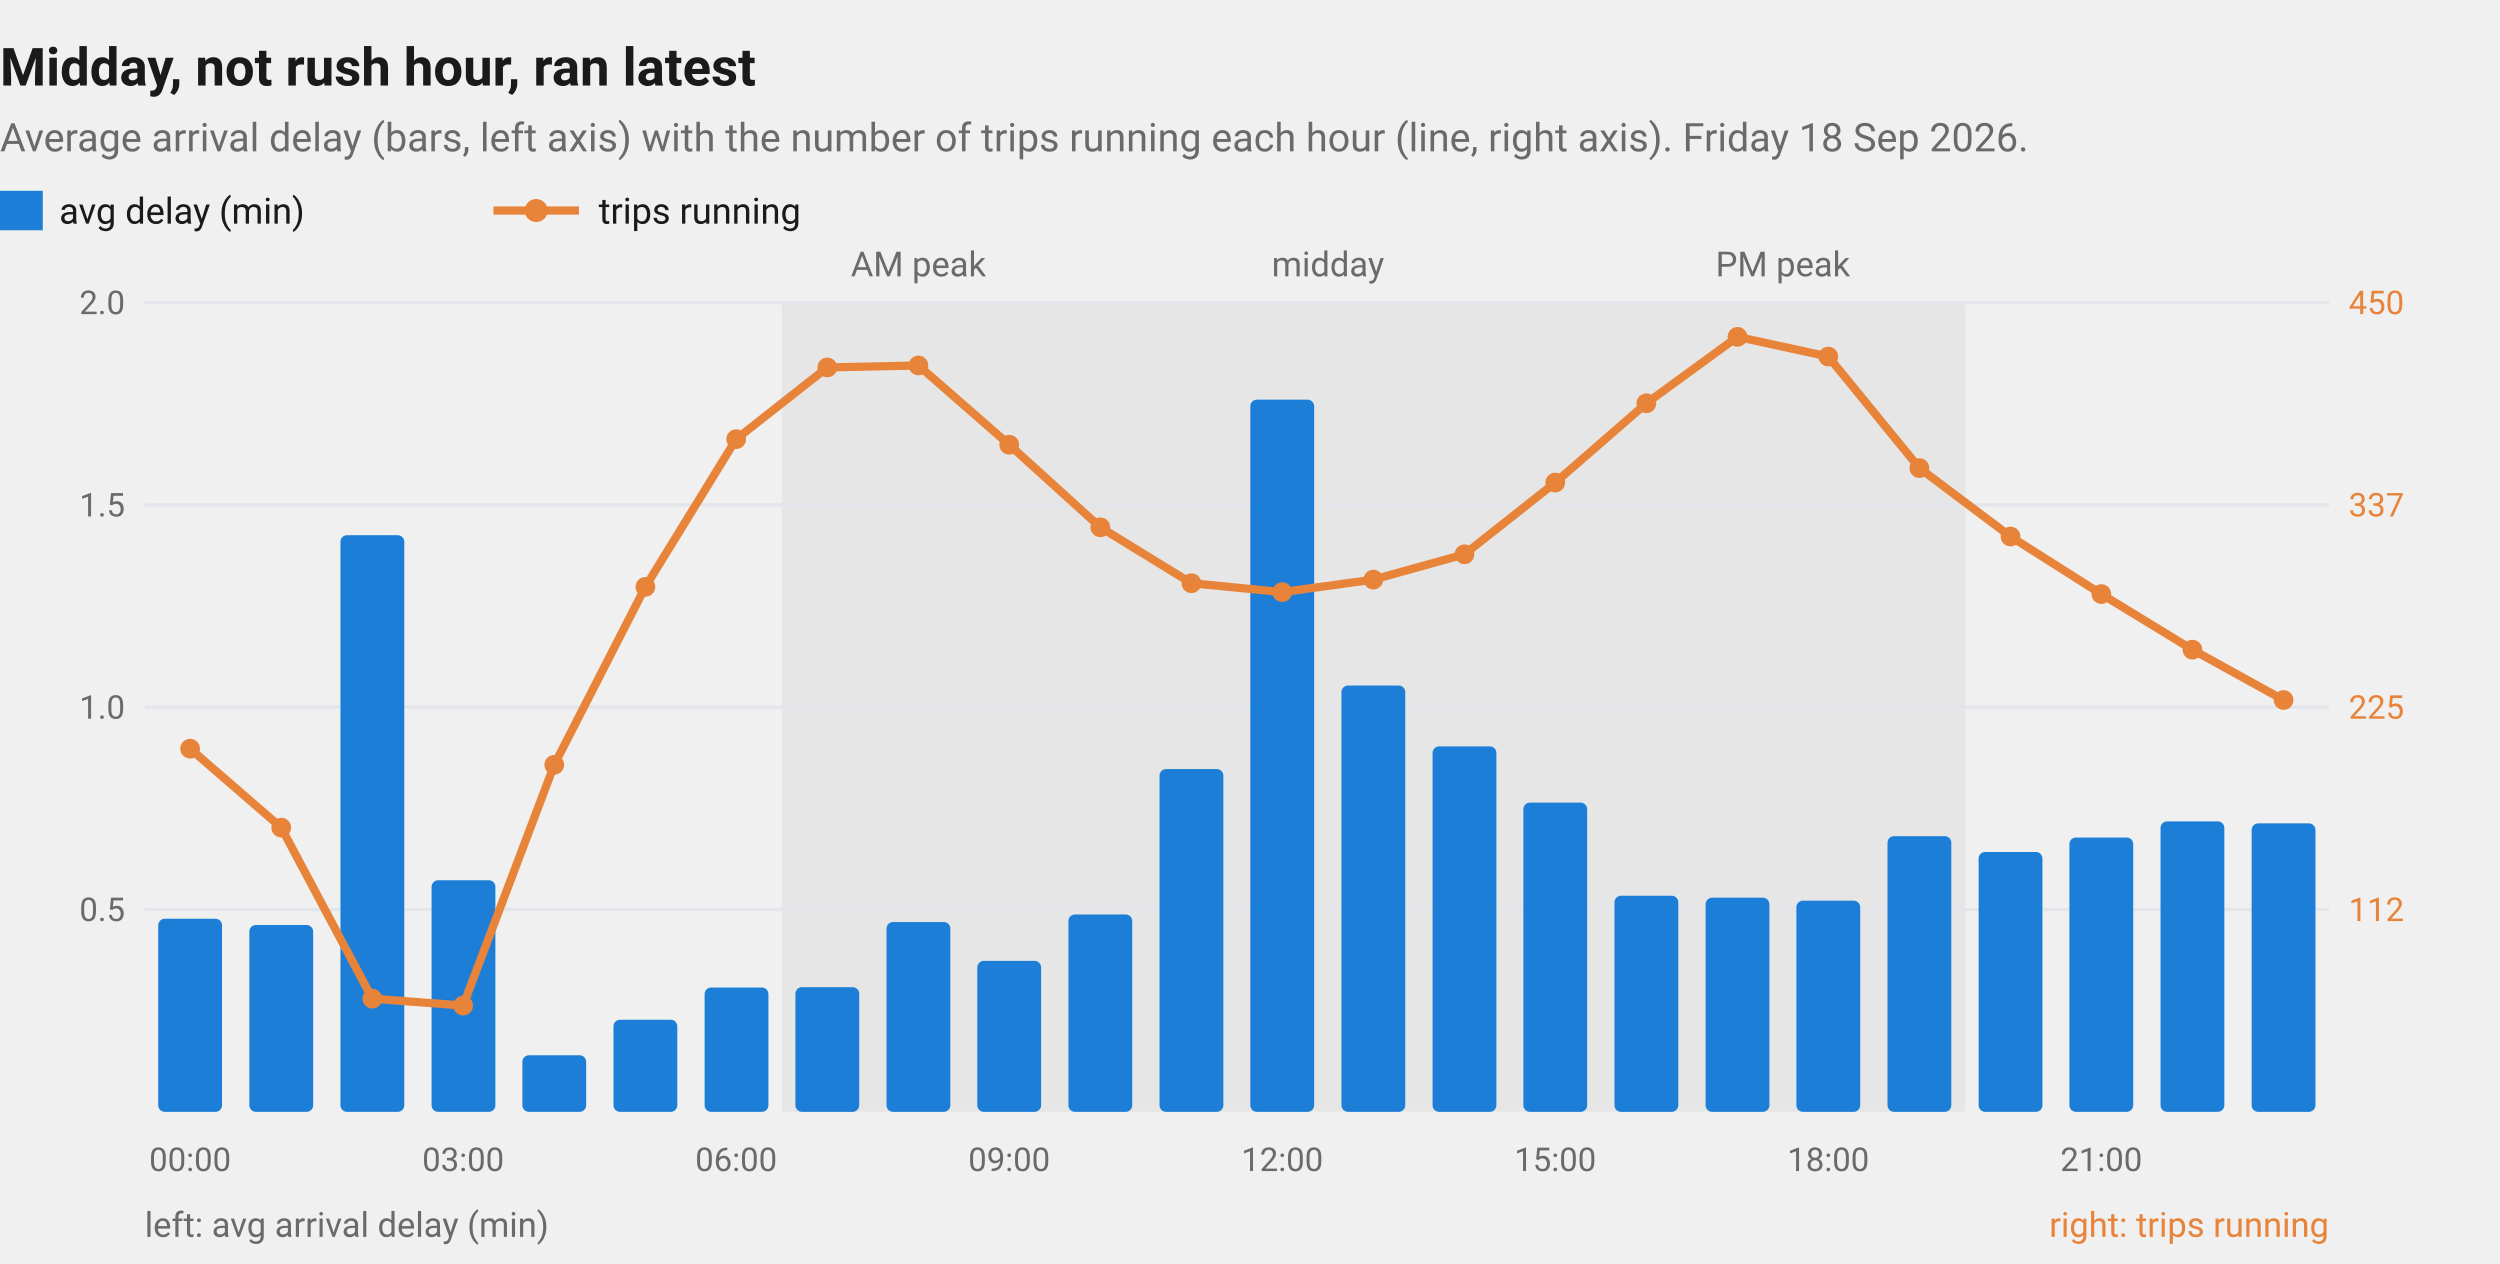
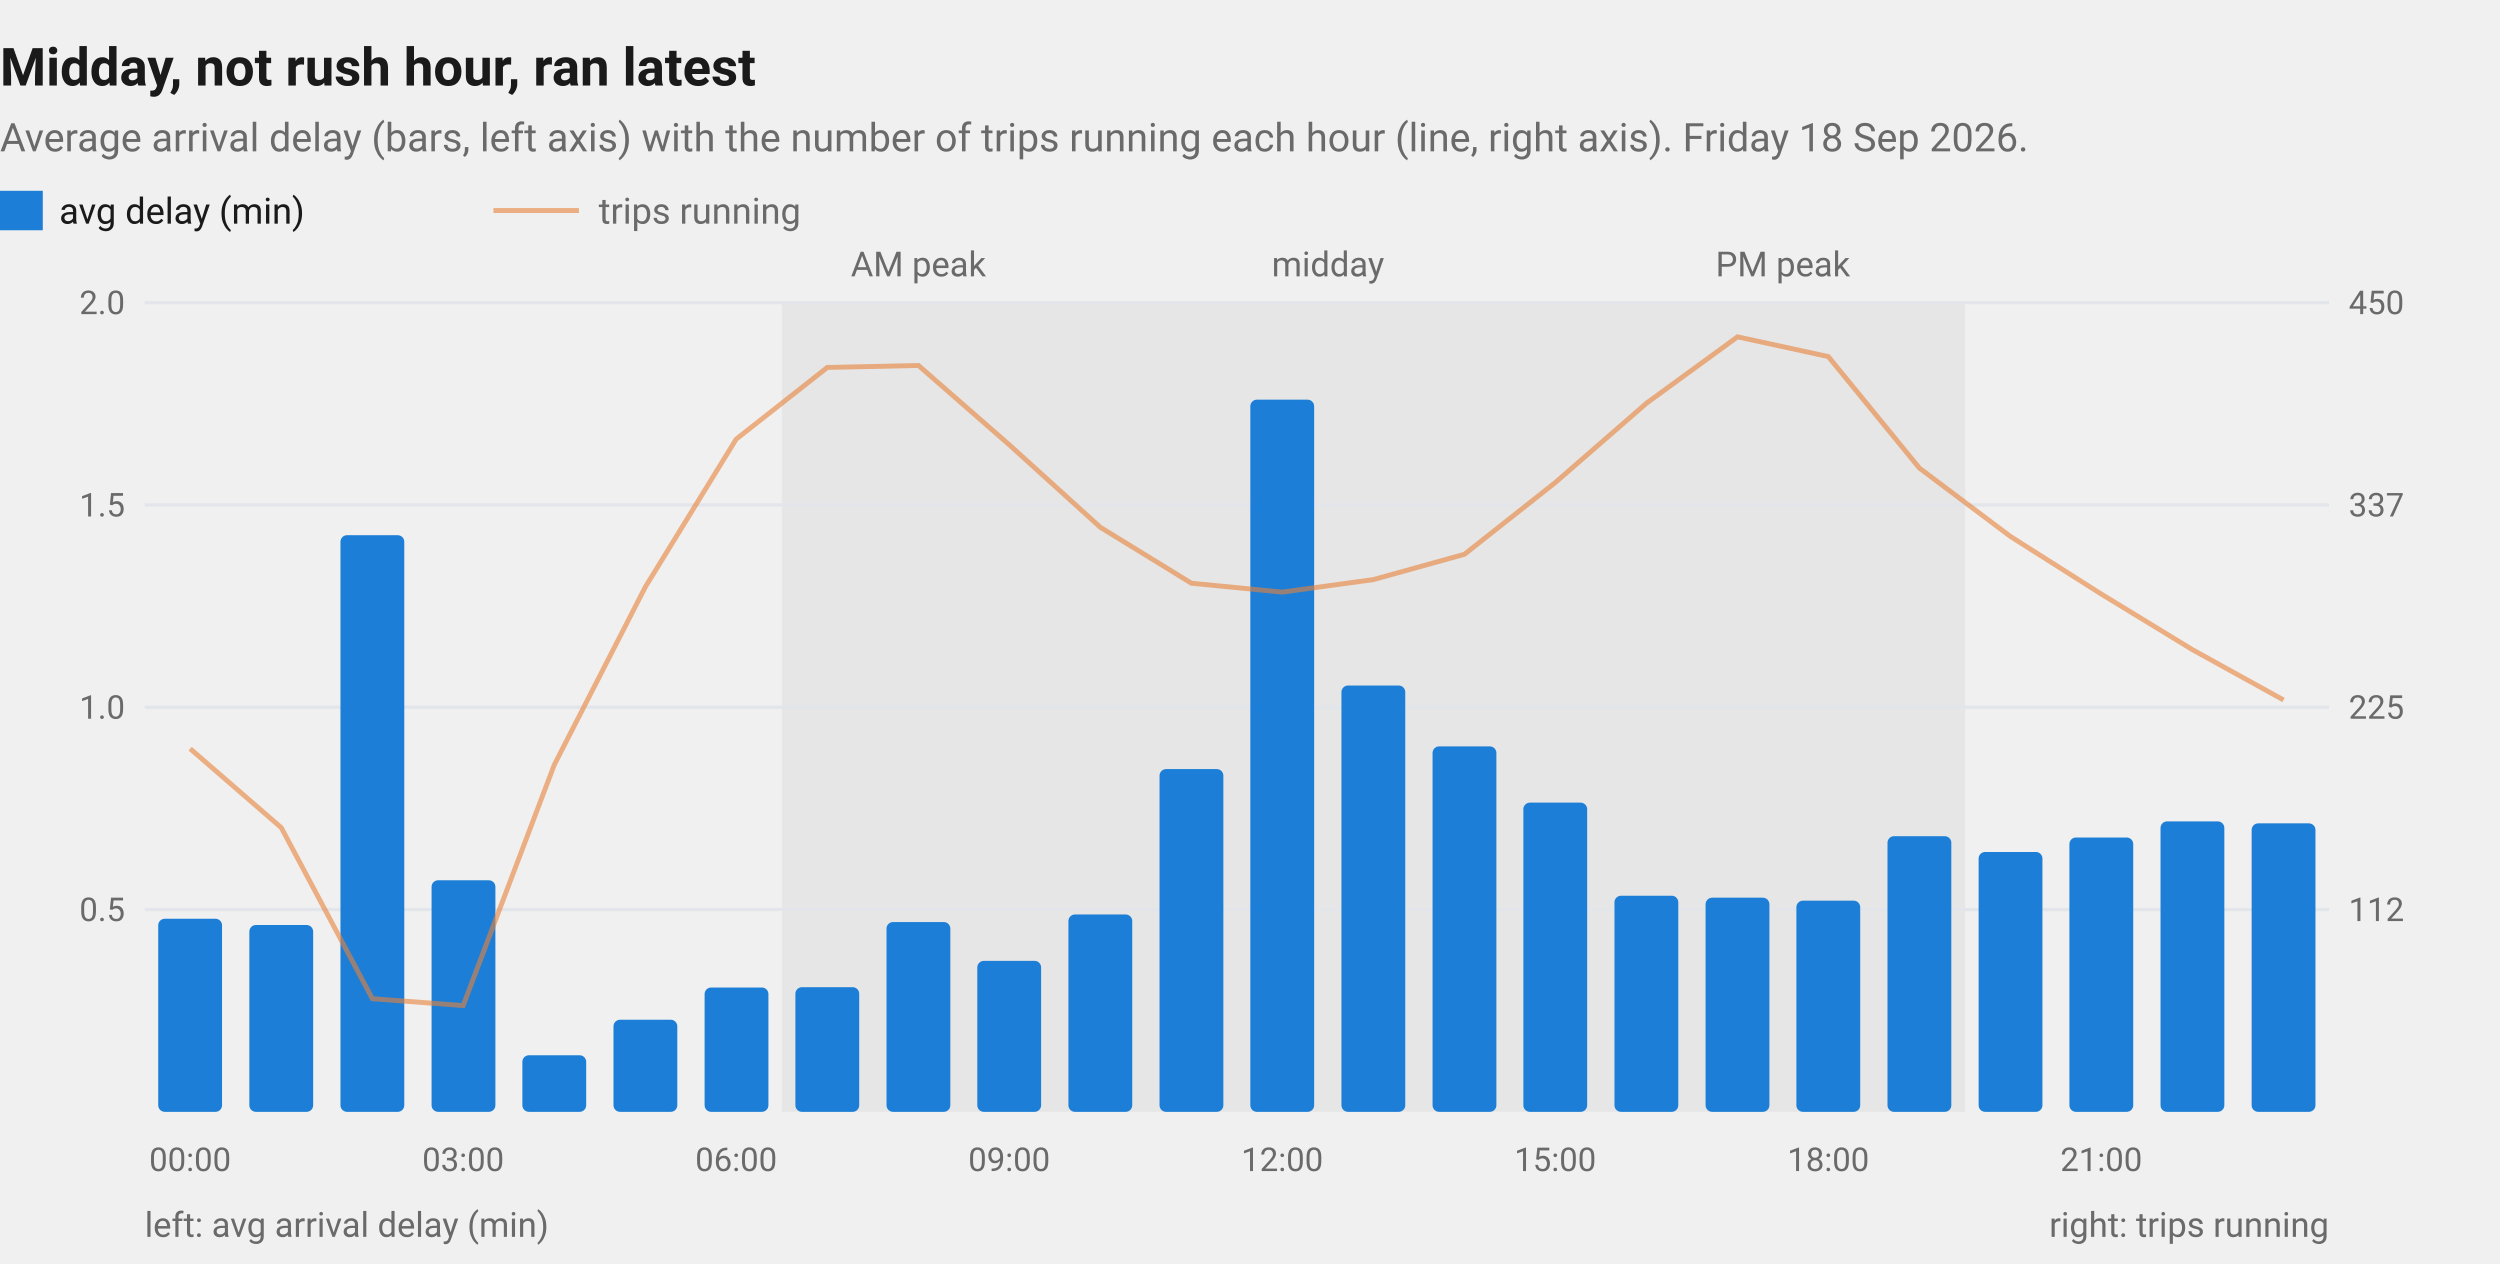
<svg xmlns="http://www.w3.org/2000/svg" viewBox="0 0 760 384" width="100%" role="img">
  <style>
text{font-family:-apple-system,BlinkMacSystemFont,'Segoe UI',Roboto,sans-serif;fill:#1a1a1a}
.muted{fill:#6a6a6a}.title{font-weight:600}
.bar{fill:#1c7ed6}.line{stroke:#1c7ed6}.dot{fill:#1c7ed6}
.tline{stroke:#e8833a}.tdot{fill:#e8833a}
.grid{stroke:#e2e5ea}.axis{stroke:#c9ccd1}.band{fill:#000;opacity:0.045}
.chip{stroke:#00000022;stroke-width:1}
@media (prefers-color-scheme:dark){
 text{fill:#e8e8e8}.muted{fill:#9aa0a6}
 .bar{fill:#4dabf7}.line{stroke:#4dabf7}.dot{fill:#4dabf7}
 .tline{stroke:#f0a868}.tdot{fill:#f0a868}
 .grid{stroke:#3a3f47}.axis{stroke:#565c66}.band{fill:#fff;opacity:0.06}
 .chip{stroke:#ffffff33}
}
</style>
  <text x="0" y="26" class="title" font-size="16">Midday, not rush hour, ran latest</text>
  <text x="0" y="46" class="muted" font-size="12">Average arrival delay (bars, left axis) with the number of trips running each hour (line, right axis). Friday 18 Sep 2026.</text>
  <rect x="0" y="58" width="13" height="12" class="bar" />
  <text x="18" y="68" font-size="11">avg delay (min)</text>
-   <line x1="150" y1="64" x2="176" y2="64" class="tline" stroke-width="2.5" />
-   <circle cx="163" cy="64" r="3.5" class="tdot" />
-   <text x="182" y="68" font-size="11">trips running</text>
+   <line x1="150" y1="64" x2="176" y2="64" class="tline" stroke-width="1.5" stroke-opacity="0.6" />
+   <text x="182" y="68" class="muted" font-size="11">trips running</text>
  <rect x="237.7" y="92" width="83.0" height="246" class="band" />
  <text x="279.2" y="84" text-anchor="middle" class="muted" font-size="10.5">AM peak</text>
  <rect x="320.7" y="92" width="166.0" height="246" class="band" />
  <text x="403.7" y="84" text-anchor="middle" class="muted" font-size="10.5">midday</text>
  <rect x="486.7" y="92" width="110.7" height="246" class="band" />
  <text x="542.0" y="84" text-anchor="middle" class="muted" font-size="10.5">PM peak</text>
  <line x1="44" y1="276.5" x2="708" y2="276.5" class="grid" stroke-width="1" />
  <text x="38" y="280.0" text-anchor="end" class="muted" font-size="10">0.5</text>
-   <text x="714" y="280.0" class="tdot" font-size="10">112</text>
+   <text x="714" y="280.0" class="muted" font-size="10">112</text>
  <line x1="44" y1="215.0" x2="708" y2="215.0" class="grid" stroke-width="1" />
  <text x="38" y="218.5" text-anchor="end" class="muted" font-size="10">1.0</text>
-   <text x="714" y="218.5" class="tdot" font-size="10">225</text>
+   <text x="714" y="218.5" class="muted" font-size="10">225</text>
  <line x1="44" y1="153.5" x2="708" y2="153.5" class="grid" stroke-width="1" />
  <text x="38" y="157.0" text-anchor="end" class="muted" font-size="10">1.5</text>
-   <text x="714" y="157.0" class="tdot" font-size="10">337</text>
+   <text x="714" y="157.0" class="muted" font-size="10">337</text>
  <line x1="44" y1="92.0" x2="708" y2="92.0" class="grid" stroke-width="1" />
  <text x="38" y="95.5" text-anchor="end" class="muted" font-size="10">2.0</text>
-   <text x="714" y="95.5" class="tdot" font-size="10">450</text>
+   <text x="714" y="95.5" class="muted" font-size="10">450</text>
  <rect x="48.1" y="279.3" width="19.4" height="58.7" rx="2" class="bar" />
  <rect x="75.8" y="281.2" width="19.4" height="56.8" rx="2" class="bar" />
  <rect x="103.5" y="162.7" width="19.4" height="175.3" rx="2" class="bar" />
  <rect x="131.2" y="267.6" width="19.4" height="70.4" rx="2" class="bar" />
  <rect x="158.8" y="320.8" width="19.4" height="17.2" rx="2" class="bar" />
  <rect x="186.5" y="310.0" width="19.4" height="28.0" rx="2" class="bar" />
  <rect x="214.2" y="300.2" width="19.4" height="37.8" rx="2" class="bar" />
  <rect x="241.8" y="300.1" width="19.4" height="37.9" rx="2" class="bar" />
  <rect x="269.5" y="280.3" width="19.4" height="57.7" rx="2" class="bar" />
  <rect x="297.1" y="292.1" width="19.4" height="45.9" rx="2" class="bar" />
  <rect x="324.8" y="278.0" width="19.4" height="60.0" rx="2" class="bar" />
  <rect x="352.5" y="233.8" width="19.4" height="104.2" rx="2" class="bar" />
  <rect x="380.1" y="121.5" width="19.4" height="216.5" rx="2" class="bar" />
  <rect x="407.8" y="208.4" width="19.4" height="129.6" rx="2" class="bar" />
  <rect x="435.5" y="226.9" width="19.4" height="111.1" rx="2" class="bar" />
  <rect x="463.1" y="244.0" width="19.4" height="94.0" rx="2" class="bar" />
  <rect x="490.8" y="272.3" width="19.4" height="65.7" rx="2" class="bar" />
  <rect x="518.5" y="272.9" width="19.4" height="65.1" rx="2" class="bar" />
  <rect x="546.1" y="273.8" width="19.4" height="64.2" rx="2" class="bar" />
  <rect x="573.8" y="254.2" width="19.4" height="83.8" rx="2" class="bar" />
  <rect x="601.5" y="259.0" width="19.4" height="79.0" rx="2" class="bar" />
  <rect x="629.1" y="254.6" width="19.4" height="83.4" rx="2" class="bar" />
  <rect x="656.8" y="249.7" width="19.4" height="88.3" rx="2" class="bar" />
  <rect x="684.5" y="250.3" width="19.4" height="87.7" rx="2" class="bar" />
-   <path d="M 57.8,227.6 L 85.5,251.6 L 113.2,303.6 L 140.8,305.7 L 168.5,232.5 L 196.2,178.4 L 223.8,133.5 L 251.5,111.7 L 279.2,111.1 L 306.8,135.2 L 334.5,160.3 L 362.2,177.3 L 389.8,180.0 L 417.5,176.2 L 445.2,168.5 L 472.8,146.7 L 500.5,122.6 L 528.2,102.4 L 555.8,108.4 L 583.5,142.3 L 611.2,163.1 L 638.8,180.6 L 666.5,197.5 L 694.2,212.8" fill="none" class="tline" stroke-width="2.5" />
-   <circle cx="57.8" cy="227.6" r="3" class="tdot" />
-   <circle cx="85.5" cy="251.6" r="3" class="tdot" />
-   <circle cx="113.2" cy="303.6" r="3" class="tdot" />
-   <circle cx="140.8" cy="305.7" r="3" class="tdot" />
-   <circle cx="168.5" cy="232.5" r="3" class="tdot" />
-   <circle cx="196.2" cy="178.4" r="3" class="tdot" />
-   <circle cx="223.8" cy="133.5" r="3" class="tdot" />
-   <circle cx="251.5" cy="111.7" r="3" class="tdot" />
-   <circle cx="279.2" cy="111.1" r="3" class="tdot" />
-   <circle cx="306.8" cy="135.2" r="3" class="tdot" />
-   <circle cx="334.5" cy="160.3" r="3" class="tdot" />
-   <circle cx="362.2" cy="177.3" r="3" class="tdot" />
-   <circle cx="389.8" cy="180.0" r="3" class="tdot" />
-   <circle cx="417.5" cy="176.2" r="3" class="tdot" />
-   <circle cx="445.2" cy="168.5" r="3" class="tdot" />
-   <circle cx="472.8" cy="146.7" r="3" class="tdot" />
-   <circle cx="500.5" cy="122.6" r="3" class="tdot" />
-   <circle cx="528.2" cy="102.4" r="3" class="tdot" />
-   <circle cx="555.8" cy="108.4" r="3" class="tdot" />
-   <circle cx="583.5" cy="142.3" r="3" class="tdot" />
-   <circle cx="611.2" cy="163.1" r="3" class="tdot" />
-   <circle cx="638.8" cy="180.6" r="3" class="tdot" />
-   <circle cx="666.5" cy="197.5" r="3" class="tdot" />
-   <circle cx="694.2" cy="212.8" r="3" class="tdot" />
+   <path d="M 57.8,227.6 L 85.5,251.6 L 113.2,303.6 L 140.8,305.7 L 168.5,232.5 L 196.2,178.4 L 223.8,133.5 L 251.5,111.7 L 279.2,111.1 L 306.8,135.2 L 334.5,160.3 L 362.2,177.3 L 389.8,180.0 L 417.5,176.2 L 445.2,168.5 L 472.8,146.7 L 500.5,122.6 L 528.2,102.4 L 555.8,108.4 L 583.5,142.3 L 611.2,163.1 L 638.8,180.6 L 666.5,197.5 L 694.2,212.8" fill="none" class="tline" stroke-width="1.5" stroke-opacity="0.6" />
  <text x="57.8" y="356.0" text-anchor="middle" class="muted" font-size="10">00:00</text>
  <text x="140.8" y="356.0" text-anchor="middle" class="muted" font-size="10">03:00</text>
  <text x="223.8" y="356.0" text-anchor="middle" class="muted" font-size="10">06:00</text>
  <text x="306.8" y="356.0" text-anchor="middle" class="muted" font-size="10">09:00</text>
  <text x="389.8" y="356.0" text-anchor="middle" class="muted" font-size="10">12:00</text>
  <text x="472.8" y="356.0" text-anchor="middle" class="muted" font-size="10">15:00</text>
  <text x="555.8" y="356.0" text-anchor="middle" class="muted" font-size="10">18:00</text>
  <text x="638.8" y="356.0" text-anchor="middle" class="muted" font-size="10">21:00</text>
  <text x="44" y="376" class="muted" font-size="10.5">left: avg arrival delay (min)</text>
-   <text x="708" y="376" text-anchor="end" class="tdot" font-size="10.5">right: trips running</text>
+   <text x="708" y="376" text-anchor="end" class="muted" font-size="10.5">right: trips running</text>
</svg>
